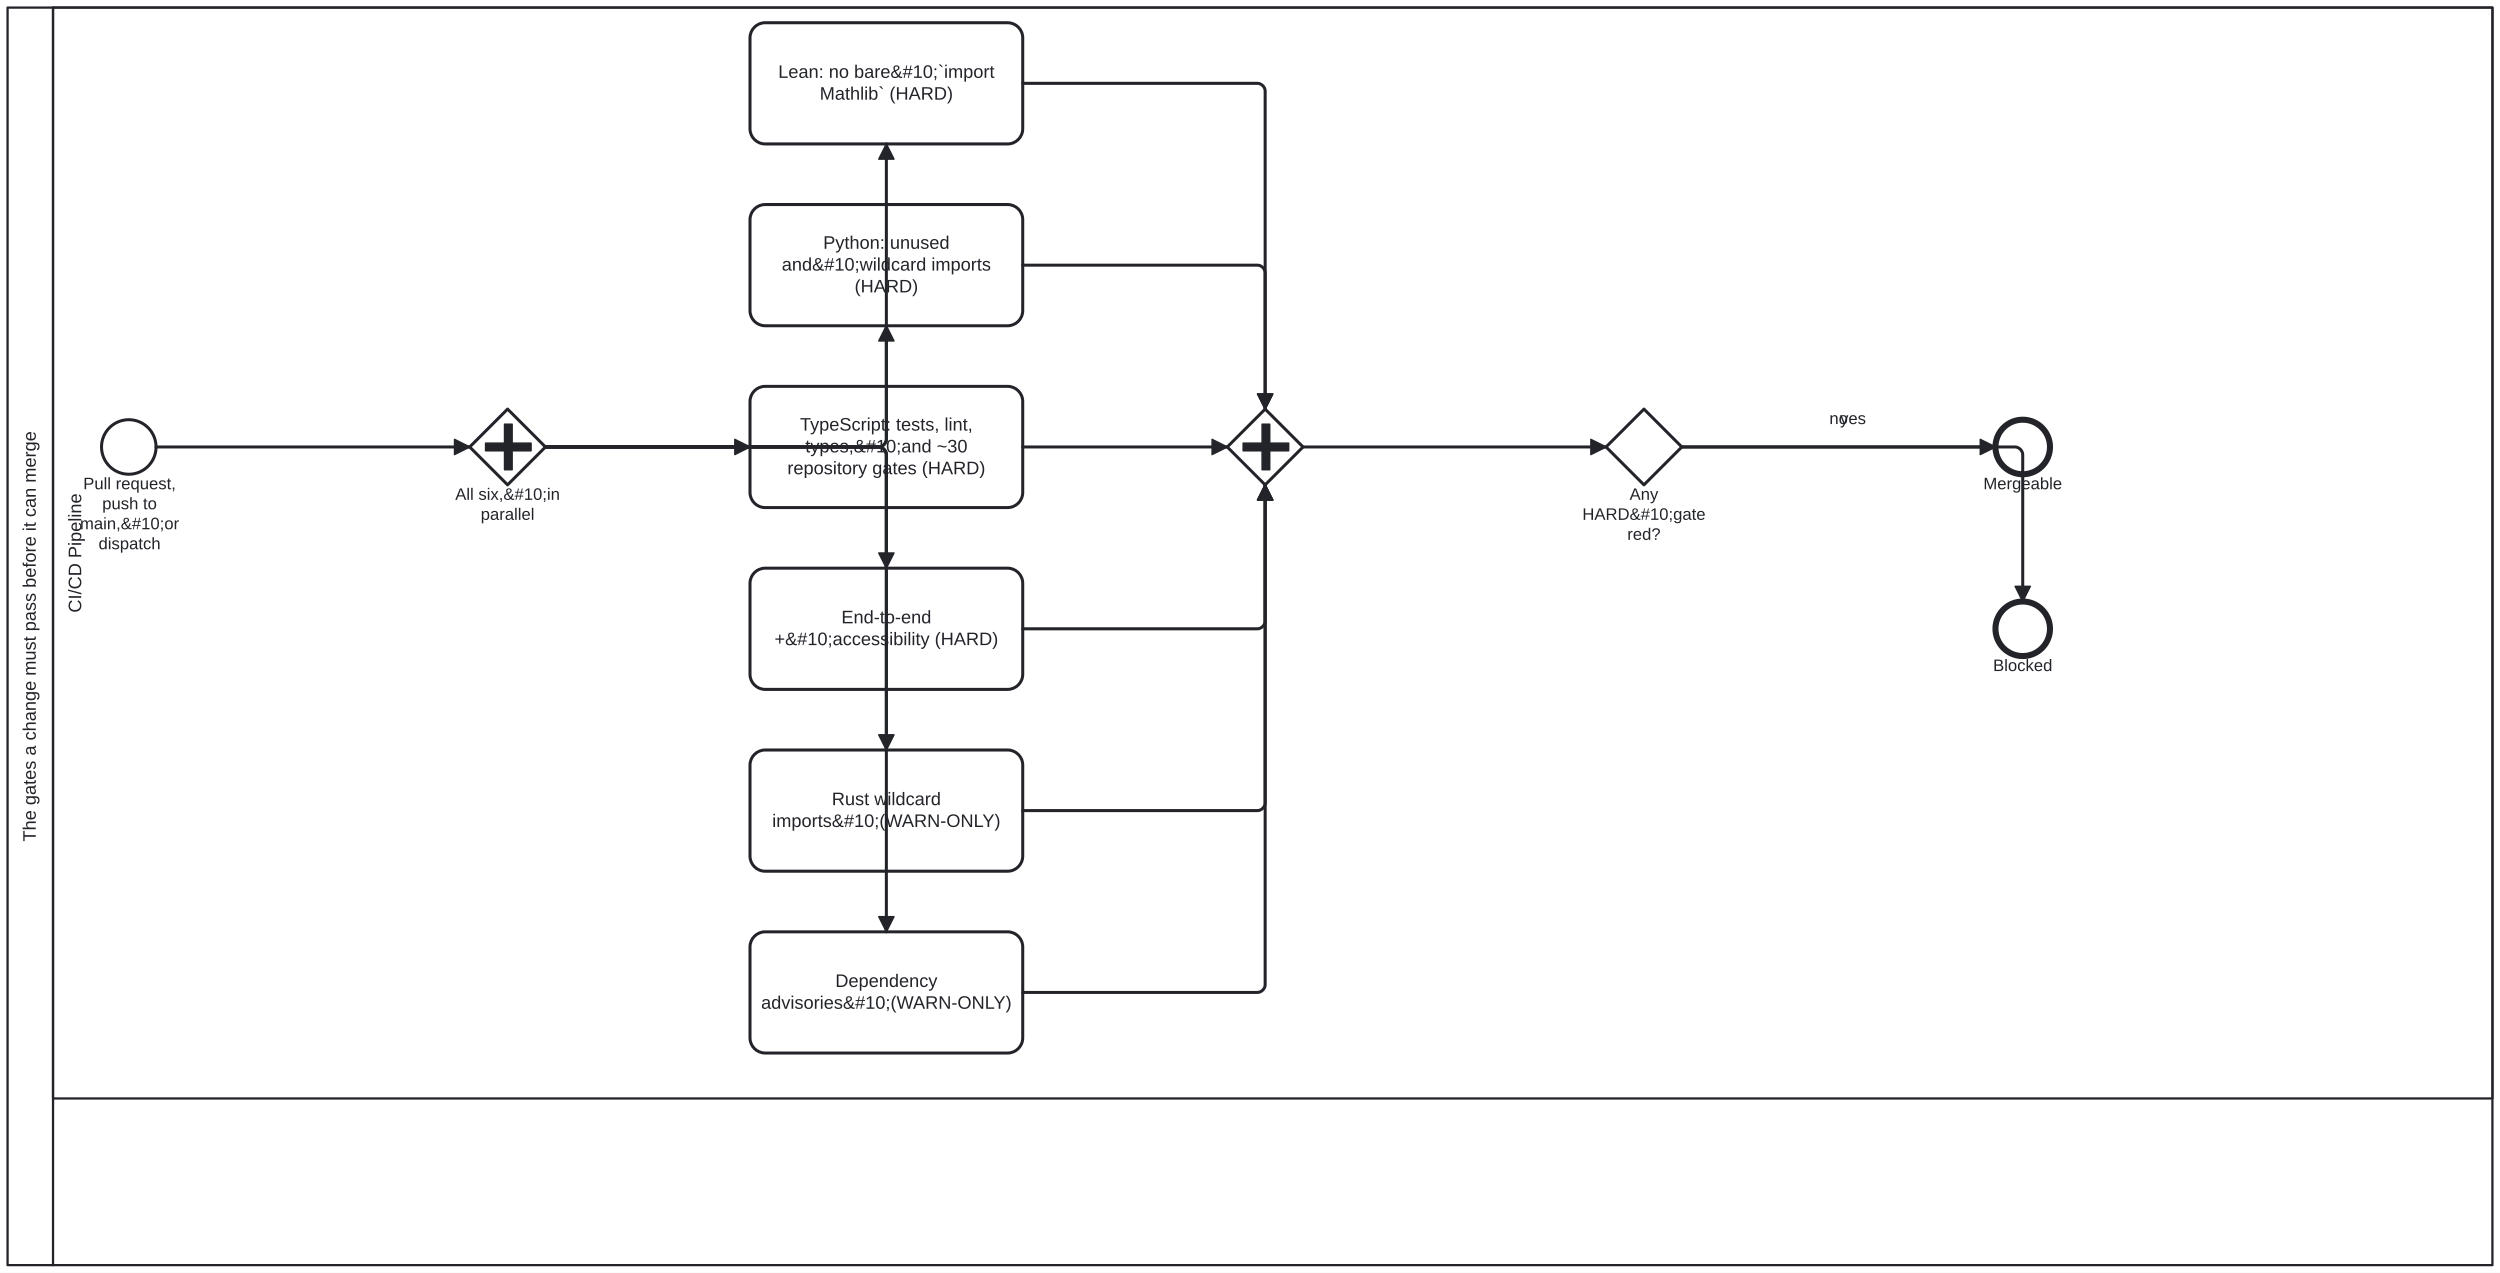
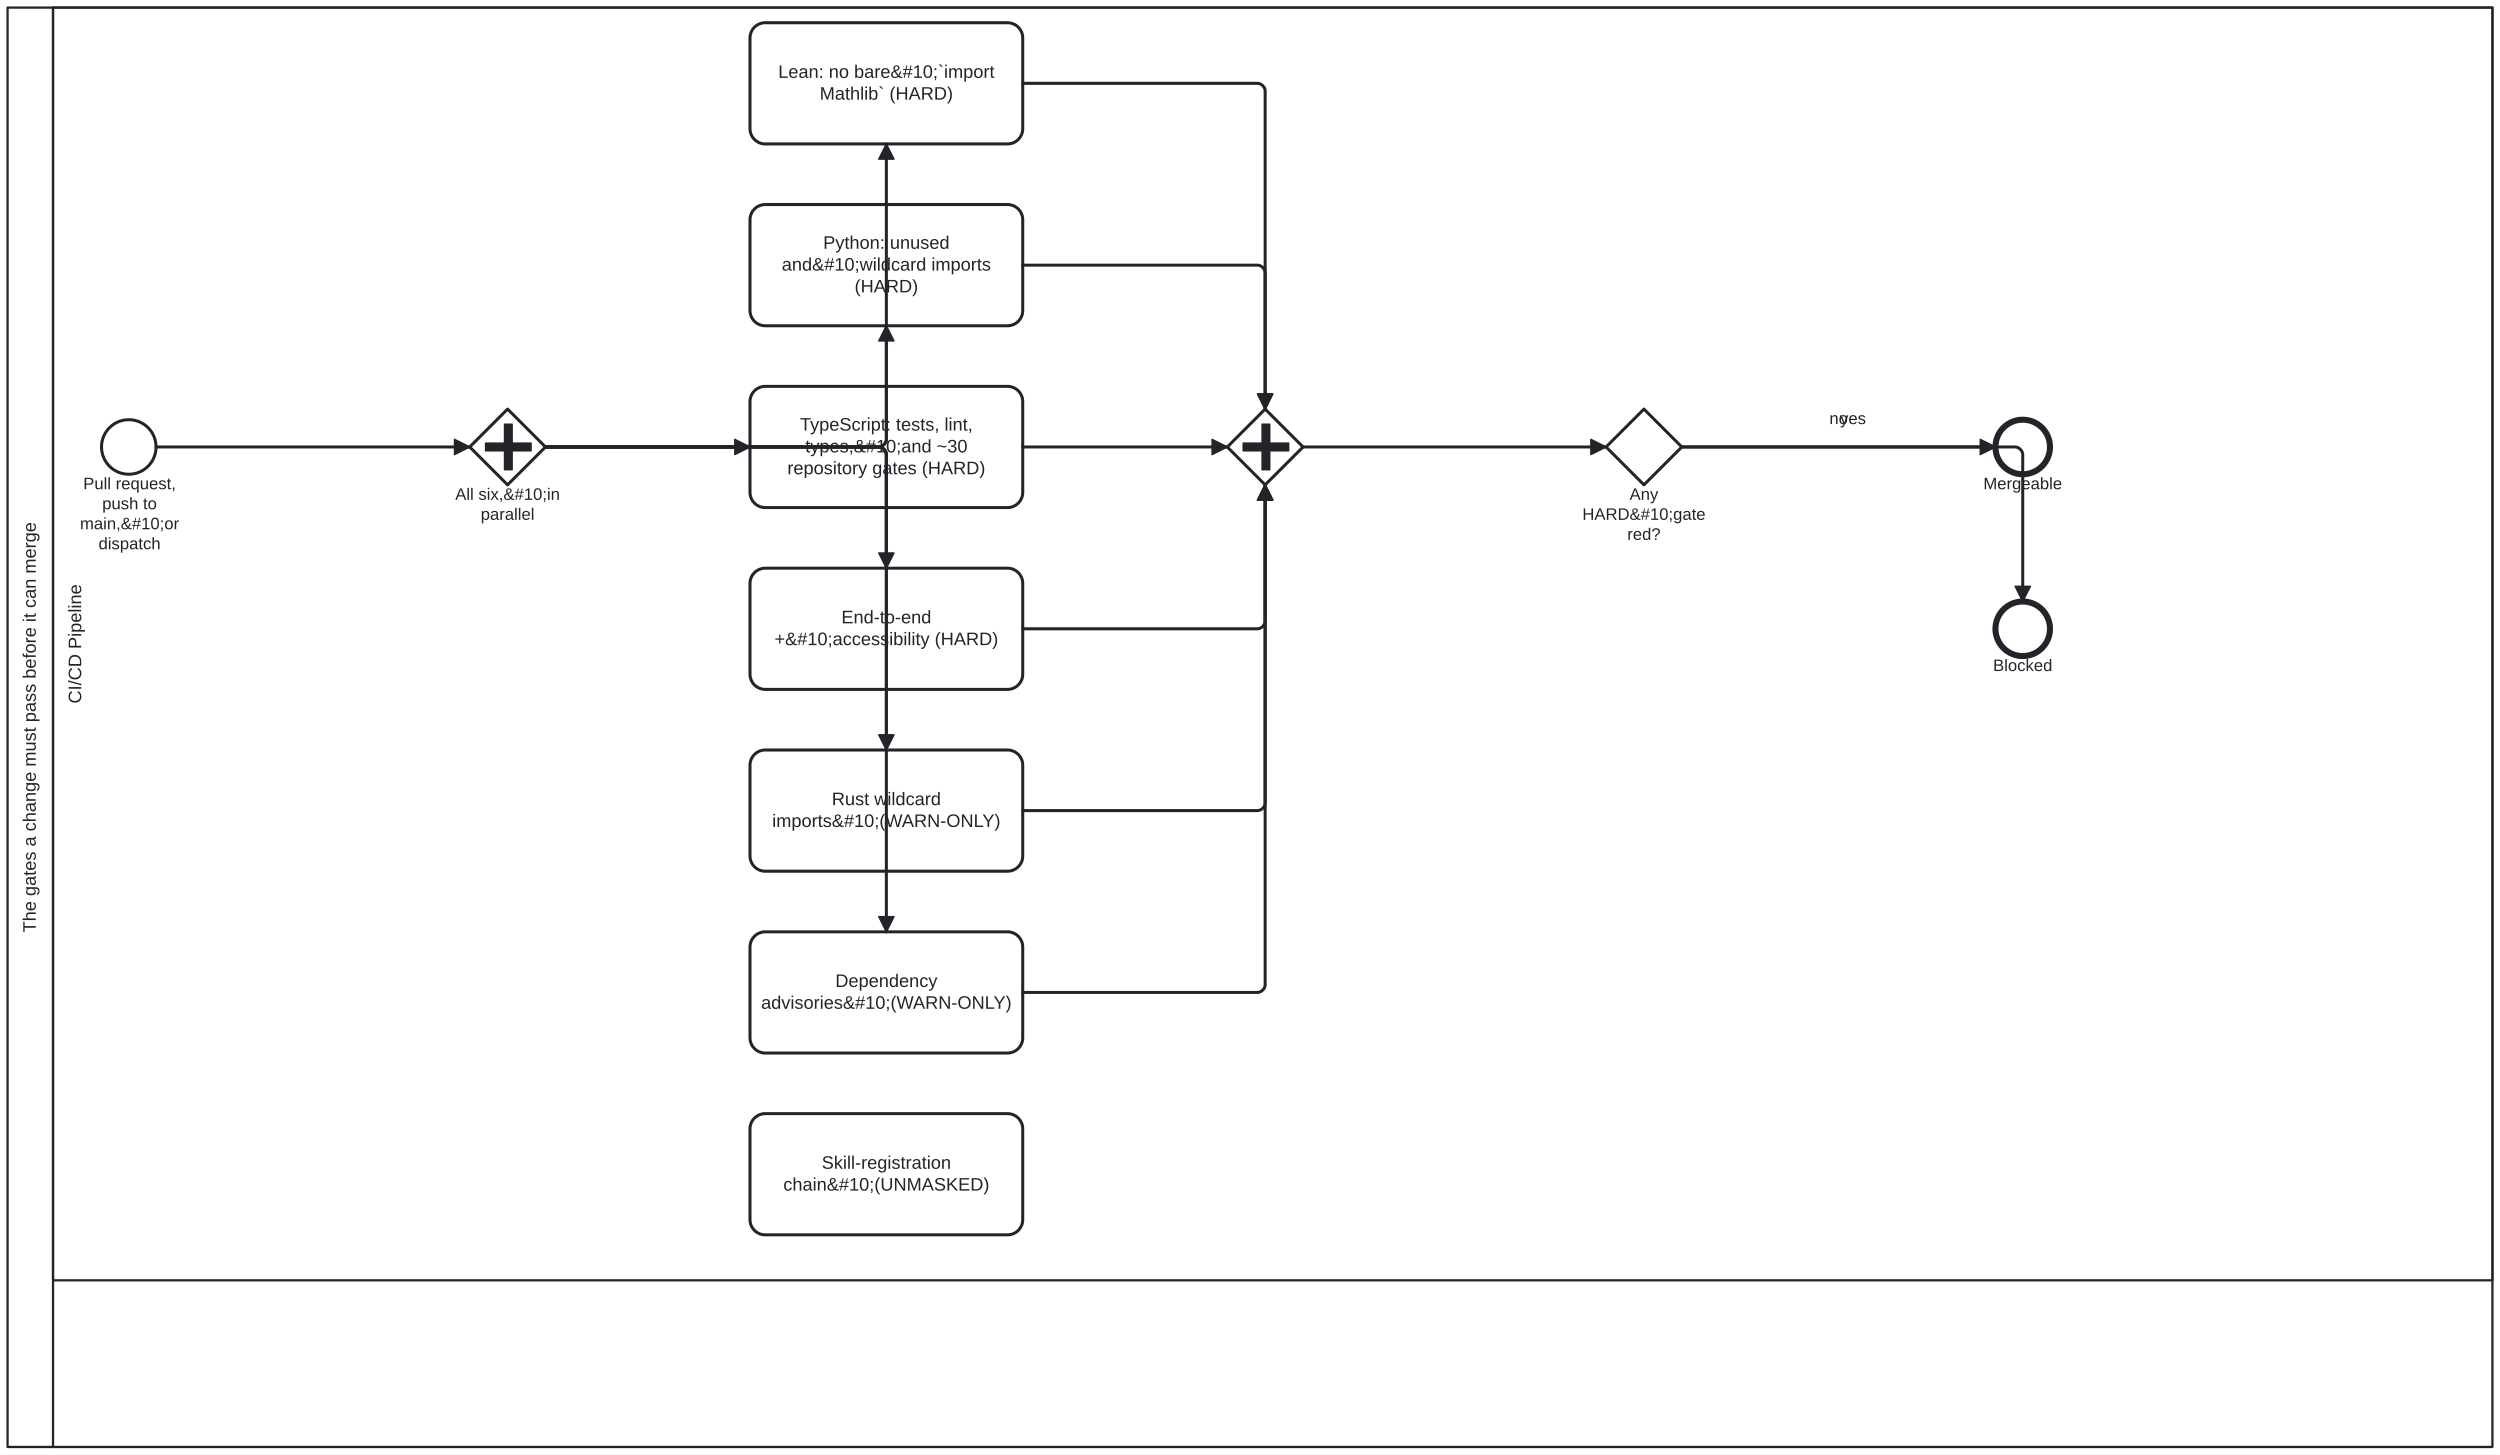
- <svg xmlns="http://www.w3.org/2000/svg" width="100%" style="max-width:100%;height:auto" viewBox="55 55 1650 840" version="1.1">
-   <rect x="55" y="55" width="1650" height="840" fill="#ffffff" />
+ <svg xmlns="http://www.w3.org/2000/svg" width="100%" style="max-width:100%;height:auto" viewBox="55 55 1650 960" version="1.1">
+   <rect x="55" y="55" width="1650" height="960" fill="#ffffff" />
  <g class="djs-group">
    <g class="djs-element djs-shape" data-element-id="Participant_Process_CodeQualityGates" style="display: block;" transform="matrix(1 0 0 1 60 60)">
      <g class="djs-visual">
-         <rect x="0" y="0" width="1640" height="830" rx="0" ry="0" style="stroke-linecap: round; stroke-linejoin: round; stroke: rgb(34, 36, 42); stroke-width: 1.5px; fill: white; fill-opacity: 0.95;" />
-         <path style="fill: none; stroke-linecap: round; stroke-linejoin: round; stroke: rgb(34, 36, 42); stroke-width: 1.5px;" d="M30,0L30,830" />
-         <text lineHeight="1.2" class="djs-label" style="font-family: Arial, sans-serif; font-size: 12px; font-weight: normal; fill: rgb(34, 36, 42);" transform="matrix(-1.83697e-16 -1 1 -1.83697e-16 0 830)">
-           <tspan x="279.59" y="18.6">The gates a change must pass before it can merge</tspan>
+         <rect x="0" y="0" width="1640" height="950" rx="0" ry="0" style="stroke-linecap: round; stroke-linejoin: round; stroke: rgb(34, 36, 42); stroke-width: 1.5px; fill: white; fill-opacity: 0.95;" />
+         <path style="fill: none; stroke-linecap: round; stroke-linejoin: round; stroke: rgb(34, 36, 42); stroke-width: 1.5px;" d="M30,0L30,950" />
+         <text lineHeight="1.2" class="djs-label" style="font-family: Arial, sans-serif; font-size: 12px; font-weight: normal; fill: rgb(34, 36, 42);" transform="matrix(-1.83697e-16 -1 1 -1.83697e-16 0 950)">
+           <tspan x="339.59" y="18.6">The gates a change must pass before it can merge</tspan>
        </text>
      </g>
-       <rect class="djs-hit djs-hit-all" x="0" y="0" width="1640" height="830" style="fill: none; stroke-opacity: 0; stroke: white; stroke-width: 15px;" />
+       <rect class="djs-hit djs-hit-all" x="0" y="0" width="1640" height="950" style="fill: none; stroke-opacity: 0; stroke: white; stroke-width: 15px;" />
    </g>
    <g class="djs-children">
      <g class="djs-group">
        <g class="djs-element djs-shape" data-element-id="Lane_Ci" style="display: block;" transform="matrix(1 0 0 1 90 60)">
          <g class="djs-visual">
-             <rect x="0" y="0" width="1610" height="720" rx="0" ry="0" style="stroke-linecap: round; stroke-linejoin: round; stroke: rgb(34, 36, 42); stroke-width: 1.5px; fill: white; fill-opacity: 0.25;" />
-             <text lineHeight="1.2" class="djs-label" style="font-family: Arial, sans-serif; font-size: 12px; font-weight: normal; fill: rgb(34, 36, 42);" transform="matrix(-1.83697e-16 -1 1 -1.83697e-16 0 720)">
-               <tspan x="320.651" y="18.6">CI/CD Pipeline</tspan>
-             </text>
-           </g>
-           <rect class="djs-hit djs-hit-all" x="0" y="0" width="1610" height="720" style="fill: none; stroke-opacity: 0; stroke: white; stroke-width: 15px;" />
+             <rect x="0" y="0" width="1610" height="840" rx="0" ry="0" style="stroke-linecap: round; stroke-linejoin: round; stroke: rgb(34, 36, 42); stroke-width: 1.5px; fill: white; fill-opacity: 0.25;" />
+             <text lineHeight="1.2" class="djs-label" style="font-family: Arial, sans-serif; font-size: 12px; font-weight: normal; fill: rgb(34, 36, 42);" transform="matrix(-1.83697e-16 -1 1 -1.83697e-16 0 840)">
+               <tspan x="380.651" y="18.6">CI/CD Pipeline</tspan>
+             </text>
+           </g>
+           <rect class="djs-hit djs-hit-all" x="0" y="0" width="1610" height="840" style="fill: none; stroke-opacity: 0; stroke: white; stroke-width: 15px;" />
        </g>
      </g>
      <g class="djs-group">
        <g class="djs-element djs-shape" data-element-id="Start_Change" style="display: block;" transform="matrix(1 0 0 1 122 332)">
          <g class="djs-visual">
            <circle cx="18" cy="18" r="18" style="stroke-linecap: round; stroke-linejoin: round; stroke: rgb(34, 36, 42); stroke-width: 2px; fill: white; fill-opacity: 0.95;" />
          </g>
          <rect class="djs-hit djs-hit-all" x="0" y="0" width="36" height="36" style="fill: none; stroke-opacity: 0; stroke: white; stroke-width: 15px;" />
        </g>
      </g>
      <g class="djs-group">
        <g class="djs-element djs-shape" data-element-id="Start_Change_label" style="display: block;" transform="matrix(1 0 0 1 96 368)">
          <g class="djs-visual">
            <text lineHeight="1.2" class="djs-label" style="font-family: Arial, sans-serif; font-size: 11px; font-weight: normal; fill: rgb(34, 36, 42);">
              <tspan x="13.928" y="9.9">Pull request, </tspan>
              <tspan x="26.458" y="23.1">push to </tspan>
              <tspan x="11.787" y="36.3">main,&amp;#10;or </tspan>
              <tspan x="24.015" y="49.5">dispatch</tspan>
            </text>
          </g>
          <rect class="djs-hit djs-hit-all" x="0" y="0" width="89" height="40" style="fill: none; stroke-opacity: 0; stroke: white; stroke-width: 15px;" />
        </g>
      </g>
      <g class="djs-group">
        <g class="djs-element djs-shape" data-element-id="GW_Fork" style="display: block;" transform="matrix(1 0 0 1 365 325)">
          <g class="djs-visual">
            <polygon points="25,0 50,25 25,50 0,25" style="stroke-linecap: round; stroke-linejoin: round; stroke: rgb(34, 36, 42); stroke-width: 2px; fill: white; fill-opacity: 0.95;" />
            <path d="m 23,10 0,12.5 -12.5,0 0,5 12.5,0 0,12.5 5,0 0,-12.5 12.5,0 0,-5 -12.5,0 0,-12.5 -5,0 z" style="fill: rgb(34, 36, 42); stroke-linecap: round; stroke-linejoin: round; stroke: rgb(34, 36, 42); stroke-width: 1px;" />
          </g>
          <rect class="djs-hit djs-hit-all" x="0" y="0" width="50" height="50" style="fill: none; stroke-opacity: 0; stroke: white; stroke-width: 15px;" />
        </g>
      </g>
      <g class="djs-group">
        <g class="djs-element djs-shape" data-element-id="GW_Fork_label" style="display: block;" transform="matrix(1 0 0 1 355 375)">
          <g class="djs-visual">
            <text lineHeight="1.2" class="djs-label" style="font-family: Arial, sans-serif; font-size: 11px; font-weight: normal; fill: rgb(34, 36, 42);">
              <tspan x="0.456" y="9.9">All six,&amp;#10;in</tspan>
              <tspan x="17.267" y="23.1">parallel</tspan>
            </text>
          </g>
          <rect class="djs-hit djs-hit-all" x="0" y="0" width="70" height="27" style="fill: none; stroke-opacity: 0; stroke: white; stroke-width: 15px;" />
        </g>
      </g>
      <g class="djs-group">
        <g class="djs-element djs-shape" data-element-id="Task_Lean" style="display: block;" transform="matrix(1 0 0 1 550 70)">
          <g class="djs-visual">
            <rect x="0" y="0" width="180" height="80" rx="10" ry="10" style="stroke-linecap: round; stroke-linejoin: round; stroke: rgb(34, 36, 42); stroke-width: 2px; fill: white; fill-opacity: 0.95;" />
            <text lineHeight="1.2" class="djs-label" style="font-family: Arial, sans-serif; font-size: 12px; font-weight: normal; fill: rgb(34, 36, 42);">
              <tspan x="18.621" y="36.4">Lean: no bare&amp;#10;`import </tspan>
              <tspan x="45.996" y="50.8">Mathlib` (HARD)</tspan>
            </text>
          </g>
          <rect class="djs-hit djs-hit-all" x="0" y="0" width="180" height="80" style="fill: none; stroke-opacity: 0; stroke: white; stroke-width: 15px;" />
        </g>
      </g>
      <g class="djs-group">
        <g class="djs-element djs-shape" data-element-id="Task_Python" style="display: block;" transform="matrix(1 0 0 1 550 190)">
          <g class="djs-visual">
            <rect x="0" y="0" width="180" height="80" rx="10" ry="10" style="stroke-linecap: round; stroke-linejoin: round; stroke: rgb(34, 36, 42); stroke-width: 2px; fill: white; fill-opacity: 0.95;" />
            <text lineHeight="1.2" class="djs-label" style="font-family: Arial, sans-serif; font-size: 12px; font-weight: normal; fill: rgb(34, 36, 42);">
              <tspan x="48.302" y="29.2">Python: unused </tspan>
              <tspan x="20.965" y="43.6">and&amp;#10;wildcard imports </tspan>
              <tspan x="69.003" y="58">(HARD)</tspan>
            </text>
          </g>
          <rect class="djs-hit djs-hit-all" x="0" y="0" width="180" height="80" style="fill: none; stroke-opacity: 0; stroke: white; stroke-width: 15px;" />
        </g>
      </g>
      <g class="djs-group">
        <g class="djs-element djs-shape" data-element-id="Task_TypeScript" style="display: block;" transform="matrix(1 0 0 1 550 310)">
          <g class="djs-visual">
            <rect x="0" y="0" width="180" height="80" rx="10" ry="10" style="stroke-linecap: round; stroke-linejoin: round; stroke: rgb(34, 36, 42); stroke-width: 2px; fill: white; fill-opacity: 0.95;" />
            <text lineHeight="1.2" class="djs-label" style="font-family: Arial, sans-serif; font-size: 12px; font-weight: normal; fill: rgb(34, 36, 42);">
              <tspan x="32.979" y="29.2">TypeScript: tests, lint, </tspan>
              <tspan x="36.457" y="43.6">types,&amp;#10;and ~30 </tspan>
              <tspan x="24.647" y="58">repository gates (HARD)</tspan>
            </text>
          </g>
          <rect class="djs-hit djs-hit-all" x="0" y="0" width="180" height="80" style="fill: none; stroke-opacity: 0; stroke: white; stroke-width: 15px;" />
        </g>
      </g>
      <g class="djs-group">
        <g class="djs-element djs-shape" data-element-id="Task_E2E" style="display: block;" transform="matrix(1 0 0 1 550 430)">
          <g class="djs-visual">
            <rect x="0" y="0" width="180" height="80" rx="10" ry="10" style="stroke-linecap: round; stroke-linejoin: round; stroke: rgb(34, 36, 42); stroke-width: 2px; fill: white; fill-opacity: 0.95;" />
            <text lineHeight="1.2" class="djs-label" style="font-family: Arial, sans-serif; font-size: 12px; font-weight: normal; fill: rgb(34, 36, 42);">
              <tspan x="60.313" y="36.4">End-to-end </tspan>
              <tspan x="16.143" y="50.8">+&amp;#10;accessibility (HARD)</tspan>
            </text>
          </g>
          <rect class="djs-hit djs-hit-all" x="0" y="0" width="180" height="80" style="fill: none; stroke-opacity: 0; stroke: white; stroke-width: 15px;" />
        </g>
      </g>
      <g class="djs-group">
        <g class="djs-element djs-shape" data-element-id="Task_Rust" style="display: block;" transform="matrix(1 0 0 1 550 550)">
          <g class="djs-visual">
            <rect x="0" y="0" width="180" height="80" rx="10" ry="10" style="stroke-linecap: round; stroke-linejoin: round; stroke: rgb(34, 36, 42); stroke-width: 2px; fill: white; fill-opacity: 0.95;" />
            <text lineHeight="1.2" class="djs-label" style="font-family: Arial, sans-serif; font-size: 12px; font-weight: normal; fill: rgb(34, 36, 42);">
              <tspan x="53.988" y="36.4">Rust wildcard </tspan>
              <tspan x="14.654" y="50.8">imports&amp;#10;(WARN-ONLY)</tspan>
            </text>
          </g>
          <rect class="djs-hit djs-hit-all" x="0" y="0" width="180" height="80" style="fill: none; stroke-opacity: 0; stroke: white; stroke-width: 15px;" />
        </g>
      </g>
      <g class="djs-group">
        <g class="djs-element djs-shape" data-element-id="Task_Advisories" style="display: block;" transform="matrix(1 0 0 1 550 670)">
          <g class="djs-visual">
            <rect x="0" y="0" width="180" height="80" rx="10" ry="10" style="stroke-linecap: round; stroke-linejoin: round; stroke: rgb(34, 36, 42); stroke-width: 2px; fill: white; fill-opacity: 0.95;" />
            <text lineHeight="1.2" class="djs-label" style="font-family: Arial, sans-serif; font-size: 12px; font-weight: normal; fill: rgb(34, 36, 42);">
              <tspan x="56.309" y="36.4">Dependency </tspan>
              <tspan x="7.312" y="50.8">advisories&amp;#10;(WARN-ONLY)</tspan>
            </text>
          </g>
          <rect class="djs-hit djs-hit-all" x="0" y="0" width="180" height="80" style="fill: none; stroke-opacity: 0; stroke: white; stroke-width: 15px;" />
        </g>
      </g>
      <g class="djs-group">
+         <g class="djs-element djs-shape" data-element-id="Task_SkillChain" style="display: block;" transform="matrix(1 0 0 1 550 790)">
+           <g class="djs-visual">
+             <rect x="0" y="0" width="180" height="80" rx="10" ry="10" style="stroke-linecap: round; stroke-linejoin: round; stroke: rgb(34, 36, 42); stroke-width: 2px; fill: white; fill-opacity: 0.95;" />
+             <text lineHeight="1.2" class="djs-label" style="font-family: Arial, sans-serif; font-size: 12px; font-weight: normal; fill: rgb(34, 36, 42);">
+               <tspan x="47.32" y="36.4">Skill-registration </tspan>
+               <tspan x="21.976" y="50.8">chain&amp;#10;(UNMASKED)</tspan>
+             </text>
+           </g>
+           <rect class="djs-hit djs-hit-all" x="0" y="0" width="180" height="80" style="fill: none; stroke-opacity: 0; stroke: white; stroke-width: 15px;" />
+         </g>
+       </g>
+       <g class="djs-group">
        <g class="djs-element djs-shape" data-element-id="GW_Join" style="display: block;" transform="matrix(1 0 0 1 865 325)">
          <g class="djs-visual">
            <polygon points="25,0 50,25 25,50 0,25" style="stroke-linecap: round; stroke-linejoin: round; stroke: rgb(34, 36, 42); stroke-width: 2px; fill: white; fill-opacity: 0.95;" />
            <path d="m 23,10 0,12.5 -12.5,0 0,5 12.5,0 0,12.5 5,0 0,-12.5 12.5,0 0,-5 -12.5,0 0,-12.5 -5,0 z" style="fill: rgb(34, 36, 42); stroke-linecap: round; stroke-linejoin: round; stroke: rgb(34, 36, 42); stroke-width: 1px;" />
          </g>
          <rect class="djs-hit djs-hit-all" x="0" y="0" width="50" height="50" style="fill: none; stroke-opacity: 0; stroke: white; stroke-width: 15px;" />
        </g>
      </g>
      <g class="djs-group">
        <g class="djs-element djs-shape" data-element-id="GW_Hard" style="display: block;" transform="matrix(1 0 0 1 1115 325)">
          <g class="djs-visual">
            <polygon points="25,0 50,25 25,50 0,25" style="stroke-linecap: round; stroke-linejoin: round; stroke: rgb(34, 36, 42); stroke-width: 2px; fill: white; fill-opacity: 0.95;" />
          </g>
          <rect class="djs-hit djs-hit-all" x="0" y="0" width="50" height="50" style="fill: none; stroke-opacity: 0; stroke: white; stroke-width: 15px;" />
        </g>
      </g>
      <g class="djs-group">
        <g class="djs-element djs-shape" data-element-id="GW_Hard_label" style="display: block;" transform="matrix(1 0 0 1 1099 375)">
          <g class="djs-visual">
            <text lineHeight="1.2" class="djs-label" style="font-family: Arial, sans-serif; font-size: 11px; font-weight: normal; fill: rgb(34, 36, 42);">
              <tspan x="31.523" y="9.9">Any </tspan>
              <tspan x="0.338" y="23.1">HARD&amp;#10;gate</tspan>
              <tspan x="29.992" y="36.3">red?</tspan>
            </text>
          </g>
          <rect class="djs-hit djs-hit-all" x="0" y="0" width="82" height="40" style="fill: none; stroke-opacity: 0; stroke: white; stroke-width: 15px;" />
        </g>
      </g>
      <g class="djs-group">
        <g class="djs-element djs-shape" data-element-id="End_Pass" style="display: block;" transform="matrix(1 0 0 1 1372 332)">
          <g class="djs-visual">
            <circle cx="18" cy="18" r="18" style="stroke-linecap: round; stroke-linejoin: round; stroke: rgb(34, 36, 42); stroke-width: 4px; fill: white; fill-opacity: 0.95;" />
          </g>
          <rect class="djs-hit djs-hit-all" x="0" y="0" width="36" height="36" style="fill: none; stroke-opacity: 0; stroke: white; stroke-width: 15px;" />
        </g>
      </g>
      <g class="djs-group">
        <g class="djs-element djs-shape" data-element-id="End_Pass_label" style="display: block;" transform="matrix(1 0 0 1 1364 368)">
          <g class="djs-visual">
            <text lineHeight="1.2" class="djs-label" style="font-family: Arial, sans-serif; font-size: 11px; font-weight: normal; fill: rgb(34, 36, 42);">
              <tspan x="0.012" y="9.9">Mergeable</tspan>
            </text>
          </g>
          <rect class="djs-hit djs-hit-all" x="0" y="0" width="52" height="14" style="fill: none; stroke-opacity: 0; stroke: white; stroke-width: 15px;" />
        </g>
      </g>
      <g class="djs-group">
        <g class="djs-element djs-shape" data-element-id="End_Fail" style="display: block;" transform="matrix(1 0 0 1 1372 452)">
          <g class="djs-visual">
            <circle cx="18" cy="18" r="18" style="stroke-linecap: round; stroke-linejoin: round; stroke: rgb(34, 36, 42); stroke-width: 4px; fill: white; fill-opacity: 0.95;" />
          </g>
          <rect class="djs-hit djs-hit-all" x="0" y="0" width="36" height="36" style="fill: none; stroke-opacity: 0; stroke: white; stroke-width: 15px;" />
        </g>
      </g>
      <g class="djs-group">
        <g class="djs-element djs-shape" data-element-id="End_Fail_label" style="display: block;" transform="matrix(1 0 0 1 1370 488)">
          <g class="djs-visual">
            <text lineHeight="1.2" class="djs-label" style="font-family: Arial, sans-serif; font-size: 11px; font-weight: normal; fill: rgb(34, 36, 42);">
              <tspan x="0.433" y="9.9">Blocked</tspan>
            </text>
          </g>
          <rect class="djs-hit djs-hit-all" x="0" y="0" width="40" height="14" style="fill: none; stroke-opacity: 0; stroke: white; stroke-width: 15px;" />
        </g>
      </g>
      <g class="djs-group">
        <g class="djs-element djs-connection" data-element-id="Flow_0" style="display: block;">
          <g class="djs-visual">
            <defs>
              <marker id="folio-marker-1" viewBox="0 0 20 20" refX="11" refY="10" markerWidth="10" markerHeight="10" orient="auto">
                <path d="M 1 5 L 11 10 L 1 15 Z" style="stroke-linecap: round; stroke-linejoin: round; stroke: rgb(34, 36, 42); stroke-width: 1px; fill: rgb(34, 36, 42);" />
              </marker>
            </defs>
            <path data-corner-radius="5" style="fill: none; stroke-linecap: round; stroke-linejoin: round; stroke: rgb(34, 36, 42); stroke-width: 2px; marker-end: url('#folio-marker-1');" d="M158,350L365,350" />
          </g>
          <path d="M158,350L365,350" class="djs-hit djs-hit-stroke" style="fill: none; stroke-opacity: 0; stroke: white; stroke-width: 15px;" />
        </g>
      </g>
      <g class="djs-group">
        <g class="djs-element djs-connection" data-element-id="Flow_1" style="display: block;">
          <g class="djs-visual">
            <defs>
              <marker id="folio-marker-2" viewBox="0 0 20 20" refX="11" refY="10" markerWidth="10" markerHeight="10" orient="auto">
                <path d="M 1 5 L 11 10 L 1 15 Z" style="stroke-linecap: round; stroke-linejoin: round; stroke: rgb(34, 36, 42); stroke-width: 1px; fill: rgb(34, 36, 42);" />
              </marker>
            </defs>
            <path data-corner-radius="5" style="fill: none; stroke-linecap: round; stroke-linejoin: round; stroke: rgb(34, 36, 42); stroke-width: 2px; marker-end: url('#folio-marker-2');" d="M415,350L635,350C637.5,350,640,347.5,640,345L640,150" />
          </g>
          <path d="M415,350L640,350L640,150" class="djs-hit djs-hit-stroke" style="fill: none; stroke-opacity: 0; stroke: white; stroke-width: 15px;" />
        </g>
      </g>
      <g class="djs-group">
        <g class="djs-element djs-connection" data-element-id="Flow_2" style="display: block;">
          <g class="djs-visual">
            <defs>
              <marker id="folio-marker-3" viewBox="0 0 20 20" refX="11" refY="10" markerWidth="10" markerHeight="10" orient="auto">
                <path d="M 1 5 L 11 10 L 1 15 Z" style="stroke-linecap: round; stroke-linejoin: round; stroke: rgb(34, 36, 42); stroke-width: 1px; fill: rgb(34, 36, 42);" />
              </marker>
            </defs>
            <path data-corner-radius="5" style="fill: none; stroke-linecap: round; stroke-linejoin: round; stroke: rgb(34, 36, 42); stroke-width: 2px; marker-end: url('#folio-marker-3');" d="M415,350L635,350C637.5,350,640,347.5,640,345L640,270" />
          </g>
          <path d="M415,350L640,350L640,270" class="djs-hit djs-hit-stroke" style="fill: none; stroke-opacity: 0; stroke: white; stroke-width: 15px;" />
        </g>
      </g>
      <g class="djs-group">
        <g class="djs-element djs-connection" data-element-id="Flow_3" style="display: block;">
          <g class="djs-visual">
            <defs>
              <marker id="folio-marker-4" viewBox="0 0 20 20" refX="11" refY="10" markerWidth="10" markerHeight="10" orient="auto">
                <path d="M 1 5 L 11 10 L 1 15 Z" style="stroke-linecap: round; stroke-linejoin: round; stroke: rgb(34, 36, 42); stroke-width: 1px; fill: rgb(34, 36, 42);" />
              </marker>
            </defs>
            <path data-corner-radius="5" style="fill: none; stroke-linecap: round; stroke-linejoin: round; stroke: rgb(34, 36, 42); stroke-width: 2px; marker-end: url('#folio-marker-4');" d="M415,350L550,350" />
          </g>
          <path d="M415,350L550,350" class="djs-hit djs-hit-stroke" style="fill: none; stroke-opacity: 0; stroke: white; stroke-width: 15px;" />
        </g>
      </g>
      <g class="djs-group">
        <g class="djs-element djs-connection" data-element-id="Flow_4" style="display: block;">
          <g class="djs-visual">
            <defs>
              <marker id="folio-marker-5" viewBox="0 0 20 20" refX="11" refY="10" markerWidth="10" markerHeight="10" orient="auto">
                <path d="M 1 5 L 11 10 L 1 15 Z" style="stroke-linecap: round; stroke-linejoin: round; stroke: rgb(34, 36, 42); stroke-width: 1px; fill: rgb(34, 36, 42);" />
              </marker>
            </defs>
            <path data-corner-radius="5" style="fill: none; stroke-linecap: round; stroke-linejoin: round; stroke: rgb(34, 36, 42); stroke-width: 2px; marker-end: url('#folio-marker-5');" d="M415,350L635,350C637.5,350,640,352.5,640,355L640,430" />
          </g>
          <path d="M415,350L640,350L640,430" class="djs-hit djs-hit-stroke" style="fill: none; stroke-opacity: 0; stroke: white; stroke-width: 15px;" />
        </g>
      </g>
      <g class="djs-group">
        <g class="djs-element djs-connection" data-element-id="Flow_5" style="display: block;">
          <g class="djs-visual">
            <defs>
              <marker id="folio-marker-6" viewBox="0 0 20 20" refX="11" refY="10" markerWidth="10" markerHeight="10" orient="auto">
                <path d="M 1 5 L 11 10 L 1 15 Z" style="stroke-linecap: round; stroke-linejoin: round; stroke: rgb(34, 36, 42); stroke-width: 1px; fill: rgb(34, 36, 42);" />
              </marker>
            </defs>
            <path data-corner-radius="5" style="fill: none; stroke-linecap: round; stroke-linejoin: round; stroke: rgb(34, 36, 42); stroke-width: 2px; marker-end: url('#folio-marker-6');" d="M415,350L635,350C637.5,350,640,352.5,640,355L640,550" />
          </g>
          <path d="M415,350L640,350L640,550" class="djs-hit djs-hit-stroke" style="fill: none; stroke-opacity: 0; stroke: white; stroke-width: 15px;" />
        </g>
      </g>
      <g class="djs-group">
        <g class="djs-element djs-connection" data-element-id="Flow_6" style="display: block;">
          <g class="djs-visual">
            <defs>
              <marker id="folio-marker-7" viewBox="0 0 20 20" refX="11" refY="10" markerWidth="10" markerHeight="10" orient="auto">
                <path d="M 1 5 L 11 10 L 1 15 Z" style="stroke-linecap: round; stroke-linejoin: round; stroke: rgb(34, 36, 42); stroke-width: 1px; fill: rgb(34, 36, 42);" />
              </marker>
            </defs>
            <path data-corner-radius="5" style="fill: none; stroke-linecap: round; stroke-linejoin: round; stroke: rgb(34, 36, 42); stroke-width: 2px; marker-end: url('#folio-marker-7');" d="M730,110L885,110C887.5,110,890,112.5,890,115L890,325" />
          </g>
          <path d="M730,110L890,110L890,325" class="djs-hit djs-hit-stroke" style="fill: none; stroke-opacity: 0; stroke: white; stroke-width: 15px;" />
        </g>
      </g>
      <g class="djs-group">
        <g class="djs-element djs-connection" data-element-id="Flow_7" style="display: block;">
          <g class="djs-visual">
            <defs>
              <marker id="folio-marker-8" viewBox="0 0 20 20" refX="11" refY="10" markerWidth="10" markerHeight="10" orient="auto">
                <path d="M 1 5 L 11 10 L 1 15 Z" style="stroke-linecap: round; stroke-linejoin: round; stroke: rgb(34, 36, 42); stroke-width: 1px; fill: rgb(34, 36, 42);" />
              </marker>
            </defs>
            <path data-corner-radius="5" style="fill: none; stroke-linecap: round; stroke-linejoin: round; stroke: rgb(34, 36, 42); stroke-width: 2px; marker-end: url('#folio-marker-8');" d="M730,230L885,230C887.5,230,890,232.5,890,235L890,325" />
          </g>
          <path d="M730,230L890,230L890,325" class="djs-hit djs-hit-stroke" style="fill: none; stroke-opacity: 0; stroke: white; stroke-width: 15px;" />
        </g>
      </g>
      <g class="djs-group">
        <g class="djs-element djs-connection" data-element-id="Flow_8" style="display: block;">
          <g class="djs-visual">
            <defs>
              <marker id="folio-marker-9" viewBox="0 0 20 20" refX="11" refY="10" markerWidth="10" markerHeight="10" orient="auto">
                <path d="M 1 5 L 11 10 L 1 15 Z" style="stroke-linecap: round; stroke-linejoin: round; stroke: rgb(34, 36, 42); stroke-width: 1px; fill: rgb(34, 36, 42);" />
              </marker>
            </defs>
            <path data-corner-radius="5" style="fill: none; stroke-linecap: round; stroke-linejoin: round; stroke: rgb(34, 36, 42); stroke-width: 2px; marker-end: url('#folio-marker-9');" d="M730,350L865,350" />
          </g>
          <path d="M730,350L865,350" class="djs-hit djs-hit-stroke" style="fill: none; stroke-opacity: 0; stroke: white; stroke-width: 15px;" />
        </g>
      </g>
      <g class="djs-group">
        <g class="djs-element djs-connection" data-element-id="Flow_9" style="display: block;">
          <g class="djs-visual">
            <defs>
              <marker id="folio-marker-10" viewBox="0 0 20 20" refX="11" refY="10" markerWidth="10" markerHeight="10" orient="auto">
                <path d="M 1 5 L 11 10 L 1 15 Z" style="stroke-linecap: round; stroke-linejoin: round; stroke: rgb(34, 36, 42); stroke-width: 1px; fill: rgb(34, 36, 42);" />
              </marker>
            </defs>
            <path data-corner-radius="5" style="fill: none; stroke-linecap: round; stroke-linejoin: round; stroke: rgb(34, 36, 42); stroke-width: 2px; marker-end: url('#folio-marker-10');" d="M730,470L885,470C887.5,470,890,467.5,890,465L890,375" />
          </g>
          <path d="M730,470L890,470L890,375" class="djs-hit djs-hit-stroke" style="fill: none; stroke-opacity: 0; stroke: white; stroke-width: 15px;" />
        </g>
      </g>
      <g class="djs-group">
        <g class="djs-element djs-connection" data-element-id="Flow_10" style="display: block;">
          <g class="djs-visual">
            <defs>
              <marker id="folio-marker-11" viewBox="0 0 20 20" refX="11" refY="10" markerWidth="10" markerHeight="10" orient="auto">
                <path d="M 1 5 L 11 10 L 1 15 Z" style="stroke-linecap: round; stroke-linejoin: round; stroke: rgb(34, 36, 42); stroke-width: 1px; fill: rgb(34, 36, 42);" />
              </marker>
            </defs>
            <path data-corner-radius="5" style="fill: none; stroke-linecap: round; stroke-linejoin: round; stroke: rgb(34, 36, 42); stroke-width: 2px; marker-end: url('#folio-marker-11');" d="M730,590L885,590C887.5,590,890,587.5,890,585L890,375" />
          </g>
          <path d="M730,590L890,590L890,375" class="djs-hit djs-hit-stroke" style="fill: none; stroke-opacity: 0; stroke: white; stroke-width: 15px;" />
        </g>
      </g>
      <g class="djs-group">
        <g class="djs-element djs-connection" data-element-id="Flow_11" style="display: block;">
          <g class="djs-visual">
            <defs>
              <marker id="folio-marker-12" viewBox="0 0 20 20" refX="11" refY="10" markerWidth="10" markerHeight="10" orient="auto">
                <path d="M 1 5 L 11 10 L 1 15 Z" style="stroke-linecap: round; stroke-linejoin: round; stroke: rgb(34, 36, 42); stroke-width: 1px; fill: rgb(34, 36, 42);" />
              </marker>
            </defs>
            <path data-corner-radius="5" style="fill: none; stroke-linecap: round; stroke-linejoin: round; stroke: rgb(34, 36, 42); stroke-width: 2px; marker-end: url('#folio-marker-12');" d="M915,350L1115,350" />
          </g>
          <path d="M915,350L1115,350" class="djs-hit djs-hit-stroke" style="fill: none; stroke-opacity: 0; stroke: white; stroke-width: 15px;" />
        </g>
      </g>
      <g class="djs-group">
        <g class="djs-element djs-connection" data-element-id="Flow_12" style="display: block;">
          <g class="djs-visual">
            <defs>
              <marker id="folio-marker-13" viewBox="0 0 20 20" refX="11" refY="10" markerWidth="10" markerHeight="10" orient="auto">
                <path d="M 1 5 L 11 10 L 1 15 Z" style="stroke-linecap: round; stroke-linejoin: round; stroke: rgb(34, 36, 42); stroke-width: 1px; fill: rgb(34, 36, 42);" />
              </marker>
            </defs>
            <path data-corner-radius="5" style="fill: none; stroke-linecap: round; stroke-linejoin: round; stroke: rgb(34, 36, 42); stroke-width: 2px; marker-end: url('#folio-marker-13');" d="M1165,350L1372,350" />
          </g>
          <path d="M1165,350L1372,350" class="djs-hit djs-hit-stroke" style="fill: none; stroke-opacity: 0; stroke: white; stroke-width: 15px;" />
        </g>
      </g>
      <g class="djs-group">
        <g class="djs-element djs-shape" data-element-id="Flow_12_label" style="display: block;" transform="matrix(1 0 0 1 1262 325)">
          <g class="djs-visual">
            <text lineHeight="1.2" class="djs-label" style="font-family: Arial, sans-serif; font-size: 11px; font-weight: normal; fill: rgb(34, 36, 42);">
              <tspan x="0.382" y="9.9">no</tspan>
            </text>
          </g>
          <rect class="djs-hit djs-hit-all" x="0" y="0" width="13" height="14" style="fill: none; stroke-opacity: 0; stroke: white; stroke-width: 15px;" />
        </g>
      </g>
      <g class="djs-group">
        <g class="djs-element djs-connection" data-element-id="Flow_13" style="display: block;">
          <g class="djs-visual">
            <defs>
              <marker id="folio-marker-14" viewBox="0 0 20 20" refX="11" refY="10" markerWidth="10" markerHeight="10" orient="auto">
                <path d="M 1 5 L 11 10 L 1 15 Z" style="stroke-linecap: round; stroke-linejoin: round; stroke: rgb(34, 36, 42); stroke-width: 1px; fill: rgb(34, 36, 42);" />
              </marker>
            </defs>
            <path data-corner-radius="5" style="fill: none; stroke-linecap: round; stroke-linejoin: round; stroke: rgb(34, 36, 42); stroke-width: 2px; marker-end: url('#folio-marker-14');" d="M1165,350L1385,350C1387.5,350,1390,352.5,1390,355L1390,452" />
          </g>
          <path d="M1165,350L1390,350L1390,452" class="djs-hit djs-hit-stroke" style="fill: none; stroke-opacity: 0; stroke: white; stroke-width: 15px;" />
        </g>
      </g>
      <g class="djs-group">
        <g class="djs-element djs-shape" data-element-id="Flow_13_label" style="display: block;" transform="matrix(1 0 0 1 1269 325)">
          <g class="djs-visual">
            <text lineHeight="1.2" class="djs-label" style="font-family: Arial, sans-serif; font-size: 11px; font-weight: normal; fill: rgb(34, 36, 42);">
              <tspan x="0.441" y="9.9">yes</tspan>
            </text>
          </g>
          <rect class="djs-hit djs-hit-all" x="0" y="0" width="18" height="14" style="fill: none; stroke-opacity: 0; stroke: white; stroke-width: 15px;" />
        </g>
      </g>
      <g class="djs-group">
        <g class="djs-element djs-connection" data-element-id="Flow_14" style="display: block;">
          <g class="djs-visual">
            <defs>
              <marker id="folio-marker-15" viewBox="0 0 20 20" refX="11" refY="10" markerWidth="10" markerHeight="10" orient="auto">
                <path d="M 1 5 L 11 10 L 1 15 Z" style="stroke-linecap: round; stroke-linejoin: round; stroke: rgb(34, 36, 42); stroke-width: 1px; fill: rgb(34, 36, 42);" />
              </marker>
            </defs>
            <path data-corner-radius="5" style="fill: none; stroke-linecap: round; stroke-linejoin: round; stroke: rgb(34, 36, 42); stroke-width: 2px; marker-end: url('#folio-marker-15');" d="M415,350L635,350C637.5,350,640,352.5,640,355L640,670" />
          </g>
          <path d="M415,350L640,350L640,670" class="djs-hit djs-hit-stroke" style="fill: none; stroke-opacity: 0; stroke: white; stroke-width: 15px;" />
        </g>
      </g>
      <g class="djs-group">
        <g class="djs-element djs-connection" data-element-id="Flow_15" style="display: block;">
          <g class="djs-visual">
            <defs>
              <marker id="folio-marker-16" viewBox="0 0 20 20" refX="11" refY="10" markerWidth="10" markerHeight="10" orient="auto">
                <path d="M 1 5 L 11 10 L 1 15 Z" style="stroke-linecap: round; stroke-linejoin: round; stroke: rgb(34, 36, 42); stroke-width: 1px; fill: rgb(34, 36, 42);" />
              </marker>
            </defs>
            <path data-corner-radius="5" style="fill: none; stroke-linecap: round; stroke-linejoin: round; stroke: rgb(34, 36, 42); stroke-width: 2px; marker-end: url('#folio-marker-16');" d="M730,710L885,710C887.5,710,890,707.5,890,705L890,375" />
          </g>
          <path d="M730,710L890,710L890,375" class="djs-hit djs-hit-stroke" style="fill: none; stroke-opacity: 0; stroke: white; stroke-width: 15px;" />
        </g>
      </g>
    </g>
  </g>
</svg>
